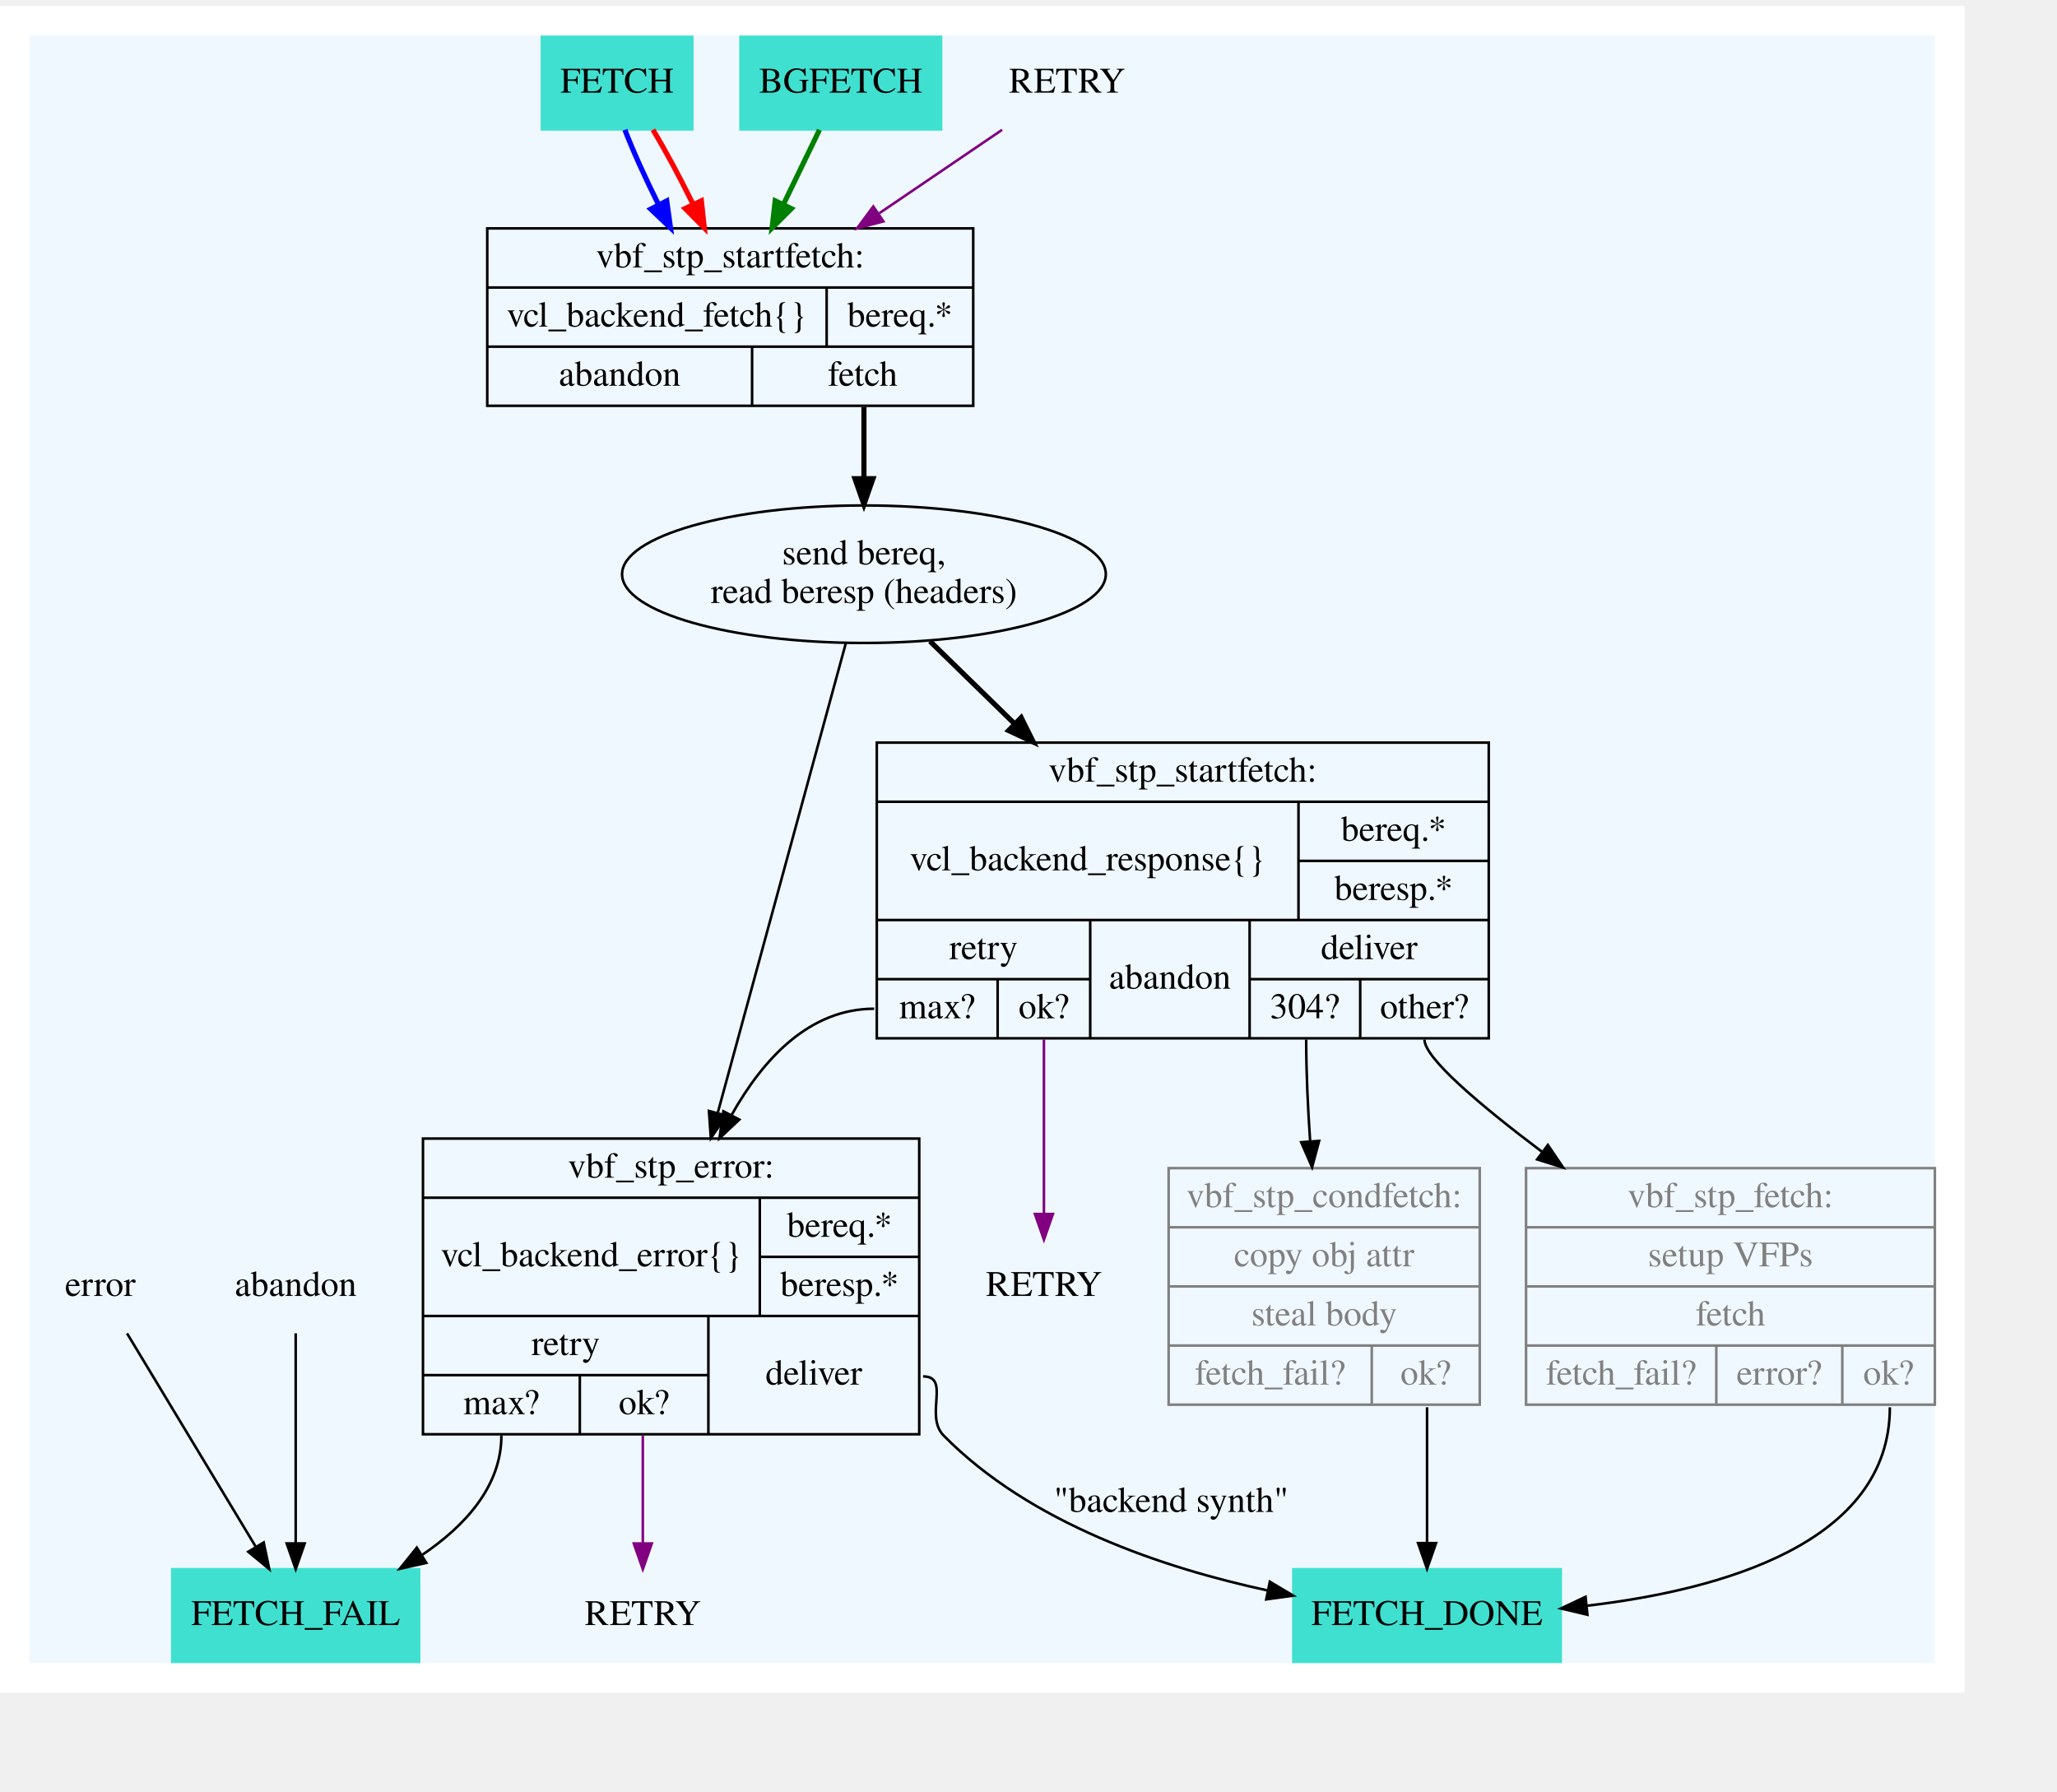
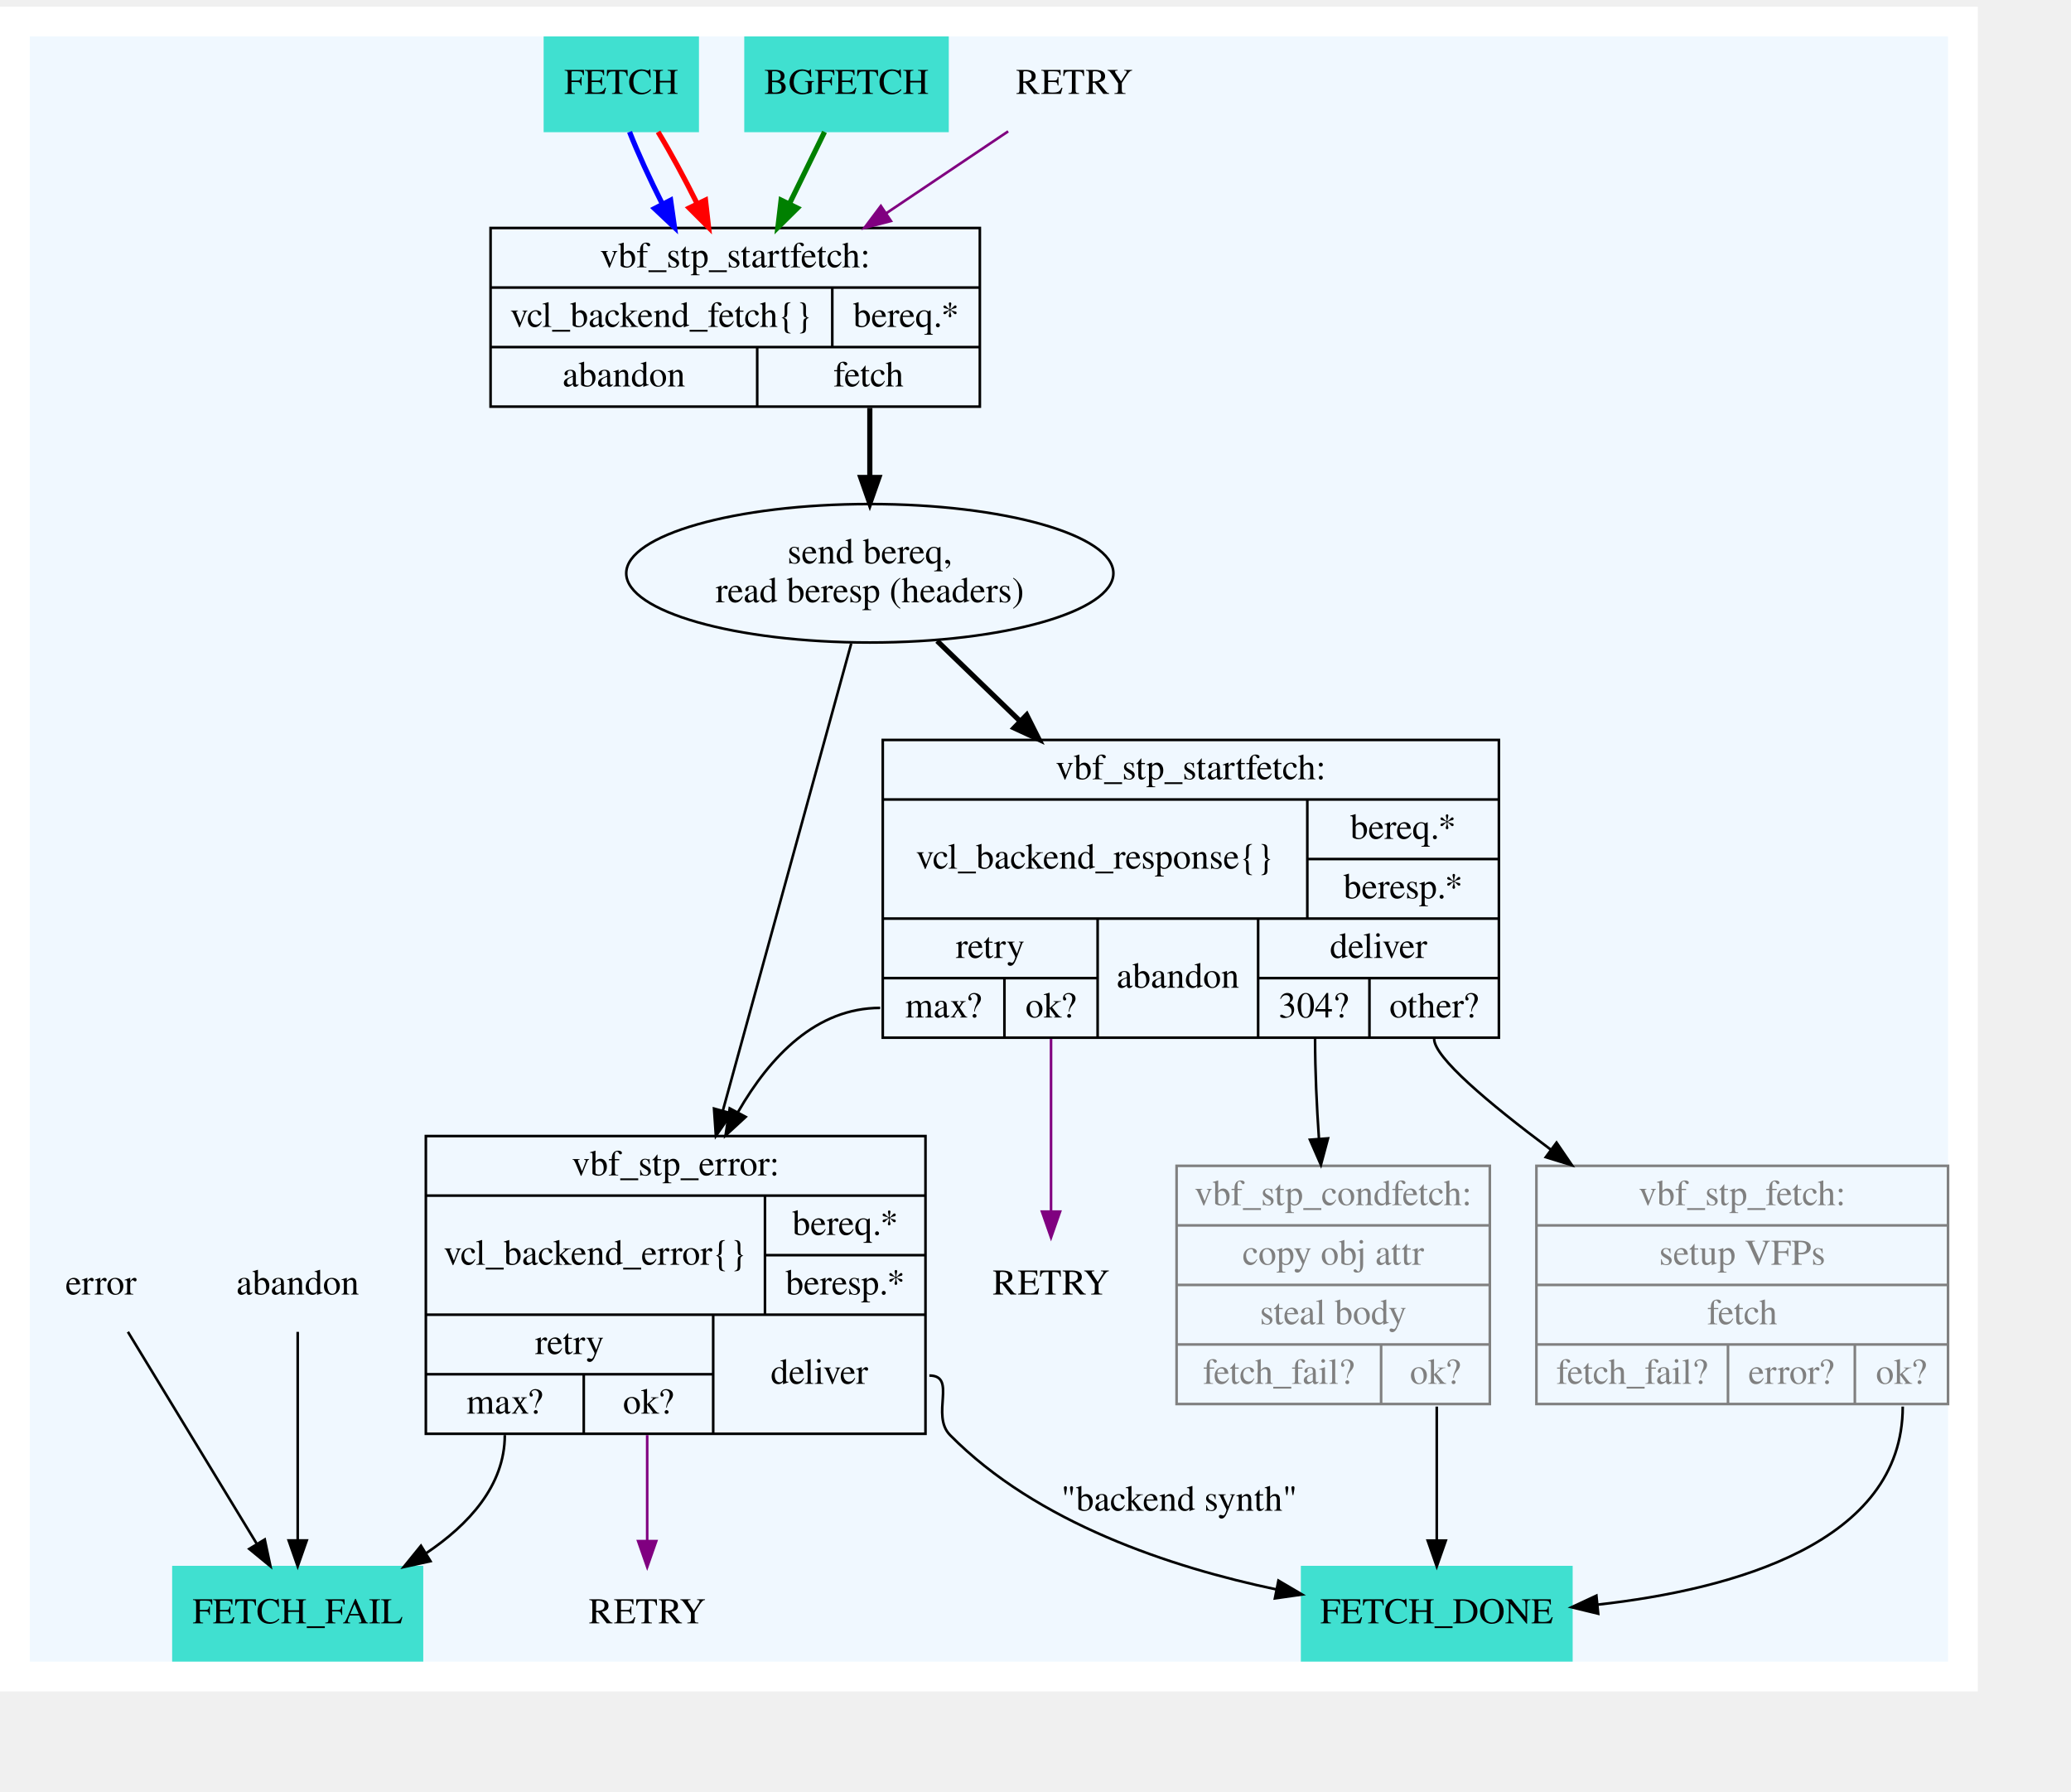
- <svg xmlns="http://www.w3.org/2000/svg" width="836pt" height="728pt" viewBox="36.00 36.00 800.00 692.00">
-   <g id="graph0" class="graph" transform="scale(1 1) rotate(0) translate(40 688)">
-     <polygon fill="white" stroke="none" points="-4,4 -4,-652 760,-652 760,4 -4,4" />
+ <svg xmlns="http://www.w3.org/2000/svg" width="836pt" height="723pt" viewBox="36.00 36.00 800.00 686.74">
+   <g id="graph0" class="graph" transform="scale(1 1) rotate(0) translate(40 682.74)">
+     <polygon fill="white" stroke="none" points="-4,4 -4,-646.74 760,-646.74 760,4 -4,4" />
    <g id="clust1" class="cluster">
-       <polygon fill="aliceblue" stroke="aliceblue" points="8,-8 8,-640 748,-640 748,-8 8,-8" />
+       <polygon fill="aliceblue" stroke="aliceblue" points="8,-8 8,-634.74 748,-634.74 748,-8 8,-8" />
    </g>
    <g id="node1" class="node">
-       <text text-anchor="middle" x="411" y="-618.3" font-family="Times,serif" font-size="14.00">RETRY</text>
+       <text text-anchor="middle" x="411" y="-613.04" font-family="Times,serif" font-size="14.00">RETRY</text>
    </g>
    <g id="node4" class="node">
-       <polygon fill="none" stroke="black" points="185.5,-496.5 185.5,-565.5 374.5,-565.5 374.5,-496.5 185.5,-496.5" />
-       <text text-anchor="middle" x="280" y="-550.3" font-family="Times,serif" font-size="14.00">vbf_stp_startfetch:</text>
-       <polyline fill="none" stroke="black" points="185.5,-542.5 374.5,-542.5 " />
-       <text text-anchor="middle" x="251.5" y="-527.3" font-family="Times,serif" font-size="14.00">vcl_backend_fetch{}</text>
-       <polyline fill="none" stroke="black" points="317.5,-519.5 317.5,-542.5 " />
-       <text text-anchor="middle" x="346" y="-527.3" font-family="Times,serif" font-size="14.00">bereq.*</text>
-       <polyline fill="none" stroke="black" points="185.5,-519.5 374.5,-519.5 " />
-       <text text-anchor="middle" x="237" y="-504.3" font-family="Times,serif" font-size="14.00">abandon</text>
-       <polyline fill="none" stroke="black" points="288.5,-496.5 288.5,-519.5 " />
-       <text text-anchor="middle" x="331.5" y="-504.3" font-family="Times,serif" font-size="14.00">fetch</text>
+       <polygon fill="none" stroke="black" points="185.5,-492.24 185.5,-561.24 374.5,-561.24 374.5,-492.24 185.5,-492.24" />
+       <text text-anchor="middle" x="280" y="-546.04" font-family="Times,serif" font-size="14.00">vbf_stp_startfetch:</text>
+       <polyline fill="none" stroke="black" points="185.5,-538.24 374.5,-538.24 " />
+       <text text-anchor="middle" x="251.5" y="-523.04" font-family="Times,serif" font-size="14.00">vcl_backend_fetch{}</text>
+       <polyline fill="none" stroke="black" points="317.5,-515.24 317.5,-538.24 " />
+       <text text-anchor="middle" x="346" y="-523.04" font-family="Times,serif" font-size="14.00">bereq.*</text>
+       <polyline fill="none" stroke="black" points="185.5,-515.24 374.5,-515.24 " />
+       <text text-anchor="middle" x="237" y="-500.04" font-family="Times,serif" font-size="14.00">abandon</text>
+       <polyline fill="none" stroke="black" points="288.5,-492.24 288.5,-515.24 " />
+       <text text-anchor="middle" x="331.5" y="-500.04" font-family="Times,serif" font-size="14.00">fetch</text>
    </g>
    <g id="edge4" class="edge">
-       <path fill="none" stroke="purple" d="M385.742,-603.84C372.129,-594.592 354.731,-582.772 337.995,-571.401" />
-       <polygon fill="purple" stroke="purple" points="339.566,-568.237 329.327,-565.512 335.632,-574.027 339.566,-568.237" />
+       <path fill="none" stroke="purple" d="M385.431,-598.564C371.989,-589.534 354.918,-578.067 338.449,-567.003" />
+       <polygon fill="purple" stroke="purple" points="340.166,-563.941 329.914,-561.27 336.263,-569.752 340.166,-563.941" />
    </g>
    <g id="node2" class="node">
-       <polygon fill="turquoise" stroke="turquoise" points="362,-640 284,-640 284,-604 362,-604 362,-640" />
-       <text text-anchor="middle" x="323" y="-618.3" font-family="Times,serif" font-size="14.00">BGFETCH</text>
+       <polygon fill="turquoise" stroke="turquoise" points="362,-634.74 284,-634.74 284,-598.74 362,-598.74 362,-634.74" />
+       <text text-anchor="middle" x="323" y="-613.04" font-family="Times,serif" font-size="14.00">BGFETCH</text>
    </g>
    <g id="edge1" class="edge">
-       <path fill="none" stroke="green" stroke-width="2" d="M314.709,-603.84C310.711,-595.564 305.717,-585.228 300.774,-574.998" />
-       <polygon fill="green" stroke="green" stroke-width="2" points="303.781,-573.176 296.279,-565.695 297.478,-576.221 303.781,-573.176" />
+       <path fill="none" stroke="green" stroke-width="2" d="M314.505,-598.354C310.569,-590.301 305.703,-580.342 300.879,-570.468" />
+       <polygon fill="green" stroke="green" stroke-width="2" points="304.023,-568.93 296.488,-561.482 297.733,-572.003 304.023,-568.93" />
    </g>
    <g id="node3" class="node">
-       <polygon fill="turquoise" stroke="turquoise" points="265.25,-640 206.75,-640 206.75,-604 265.25,-604 265.25,-640" />
-       <text text-anchor="middle" x="236" y="-618.3" font-family="Times,serif" font-size="14.00">FETCH</text>
+       <polygon fill="turquoise" stroke="turquoise" points="265.5,-634.74 206.5,-634.74 206.5,-598.74 265.5,-598.74 265.5,-634.74" />
+       <text text-anchor="middle" x="236" y="-613.04" font-family="Times,serif" font-size="14.00">FETCH</text>
    </g>
    <g id="edge2" class="edge">
-       <path fill="none" stroke="blue" stroke-width="2" d="M239.026,-603.84C242.244,-595.479 246.988,-585.017 252.153,-574.685" />
-       <polygon fill="blue" stroke="blue" stroke-width="2" points="255.315,-576.189 256.772,-565.695 249.088,-572.989 255.315,-576.189" />
+       <path fill="none" stroke="blue" stroke-width="2" d="M239.189,-598.354C242.348,-590.301 246.913,-580.342 251.888,-570.468" />
+       <polygon fill="blue" stroke="blue" stroke-width="2" points="255.052,-571.971 256.545,-561.482 248.836,-568.751 255.052,-571.971" />
    </g>
    <g id="edge3" class="edge">
-       <path fill="none" stroke="red" stroke-width="2" d="M249.942,-603.84C254.939,-595.564 260.478,-585.228 265.489,-574.998" />
-       <polygon fill="red" stroke="red" stroke-width="2" points="268.779,-576.229 269.912,-565.695 262.457,-573.223 268.779,-576.229" />
+       <path fill="none" stroke="red" stroke-width="2" d="M250.197,-598.354C255.042,-590.383 260.376,-580.545 265.233,-570.771" />
+       <polygon fill="red" stroke="red" stroke-width="2" points="268.521,-572.01 269.713,-561.482 262.217,-568.969 268.521,-572.01" />
    </g>
    <g id="node5" class="node">
-       <ellipse fill="none" stroke="black" cx="332" cy="-431" rx="94.068" ry="26.741" />
-       <text text-anchor="middle" x="332" y="-434.8" font-family="Times,serif" font-size="14.00">send bereq,</text>
-       <text text-anchor="middle" x="332" y="-419.8" font-family="Times,serif" font-size="14.00">read beresp (headers)</text>
+       <ellipse fill="none" stroke="black" cx="332" cy="-427.87" rx="94.09" ry="26.741" />
+       <text text-anchor="middle" x="332" y="-431.67" font-family="Times,serif" font-size="14.00">send bereq,</text>
+       <text text-anchor="middle" x="332" y="-416.67" font-family="Times,serif" font-size="14.00">read beresp (headers)</text>
    </g>
    <g id="edge5" class="edge">
-       <path fill="none" stroke="black" stroke-width="2" d="M332,-496C332,-487.056 332,-477.408 332,-468.384" />
-       <polygon fill="black" stroke="black" stroke-width="2" points="335.5,-468.156 332,-458.156 328.5,-468.156 335.5,-468.156" />
+       <path fill="none" stroke="black" stroke-width="2" d="M332,-491.74C332,-483.127 332,-473.849 332,-465.136" />
+       <polygon fill="black" stroke="black" stroke-width="2" points="335.5,-464.87 332,-454.87 328.5,-464.87 335.5,-464.87" />
    </g>
    <g id="node6" class="node">
-       <polygon fill="none" stroke="black" points="337,-250.5 337,-365.5 575,-365.5 575,-250.5 337,-250.5" />
-       <text text-anchor="middle" x="456" y="-350.3" font-family="Times,serif" font-size="14.00">vbf_stp_startfetch:</text>
-       <polyline fill="none" stroke="black" points="337,-342.5 575,-342.5 " />
-       <text text-anchor="middle" x="419" y="-315.8" font-family="Times,serif" font-size="14.00">vcl_backend_response{}</text>
-       <polyline fill="none" stroke="black" points="501,-296.5 501,-342.5 " />
-       <text text-anchor="middle" x="538" y="-327.3" font-family="Times,serif" font-size="14.00">bereq.*</text>
-       <polyline fill="none" stroke="black" points="501,-319.5 575,-319.5 " />
-       <text text-anchor="middle" x="538" y="-304.3" font-family="Times,serif" font-size="14.00">beresp.*</text>
-       <polyline fill="none" stroke="black" points="337,-296.5 575,-296.5 " />
-       <text text-anchor="middle" x="378.5" y="-281.3" font-family="Times,serif" font-size="14.00">retry</text>
-       <polyline fill="none" stroke="black" points="337,-273.5 420,-273.5 " />
-       <text text-anchor="middle" x="360.5" y="-258.3" font-family="Times,serif" font-size="14.00">max?</text>
-       <polyline fill="none" stroke="black" points="384,-250.5 384,-273.5 " />
-       <text text-anchor="middle" x="402" y="-258.3" font-family="Times,serif" font-size="14.00">ok?</text>
-       <polyline fill="none" stroke="black" points="420,-250.5 420,-296.5 " />
-       <text text-anchor="middle" x="451" y="-269.8" font-family="Times,serif" font-size="14.00">abandon</text>
-       <polyline fill="none" stroke="black" points="482,-250.5 482,-296.5 " />
-       <text text-anchor="middle" x="528.5" y="-281.3" font-family="Times,serif" font-size="14.00">deliver</text>
-       <polyline fill="none" stroke="black" points="482,-273.5 575,-273.5 " />
-       <text text-anchor="middle" x="503.5" y="-258.3" font-family="Times,serif" font-size="14.00">304?</text>
-       <polyline fill="none" stroke="black" points="525,-250.5 525,-273.5 " />
-       <text text-anchor="middle" x="550" y="-258.3" font-family="Times,serif" font-size="14.00">other?</text>
+       <polygon fill="none" stroke="black" points="337,-248.5 337,-363.5 575,-363.5 575,-248.5 337,-248.5" />
+       <text text-anchor="middle" x="456" y="-348.3" font-family="Times,serif" font-size="14.00">vbf_stp_startfetch:</text>
+       <polyline fill="none" stroke="black" points="337,-340.5 575,-340.5 " />
+       <text text-anchor="middle" x="419" y="-313.8" font-family="Times,serif" font-size="14.00">vcl_backend_response{}</text>
+       <polyline fill="none" stroke="black" points="501,-294.5 501,-340.5 " />
+       <text text-anchor="middle" x="538" y="-325.3" font-family="Times,serif" font-size="14.00">bereq.*</text>
+       <polyline fill="none" stroke="black" points="501,-317.5 575,-317.5 " />
+       <text text-anchor="middle" x="538" y="-302.3" font-family="Times,serif" font-size="14.00">beresp.*</text>
+       <polyline fill="none" stroke="black" points="337,-294.5 575,-294.5 " />
+       <text text-anchor="middle" x="378.5" y="-279.3" font-family="Times,serif" font-size="14.00">retry</text>
+       <polyline fill="none" stroke="black" points="337,-271.5 420,-271.5 " />
+       <text text-anchor="middle" x="360.5" y="-256.3" font-family="Times,serif" font-size="14.00">max?</text>
+       <polyline fill="none" stroke="black" points="384,-248.5 384,-271.5 " />
+       <text text-anchor="middle" x="402" y="-256.3" font-family="Times,serif" font-size="14.00">ok?</text>
+       <polyline fill="none" stroke="black" points="420,-248.5 420,-294.5 " />
+       <text text-anchor="middle" x="451" y="-267.8" font-family="Times,serif" font-size="14.00">abandon</text>
+       <polyline fill="none" stroke="black" points="482,-248.5 482,-294.5 " />
+       <text text-anchor="middle" x="528.5" y="-279.3" font-family="Times,serif" font-size="14.00">deliver</text>
+       <polyline fill="none" stroke="black" points="482,-271.5 575,-271.5 " />
+       <text text-anchor="middle" x="503.5" y="-256.3" font-family="Times,serif" font-size="14.00">304?</text>
+       <polyline fill="none" stroke="black" points="525,-248.5 525,-271.5 " />
+       <text text-anchor="middle" x="550" y="-256.3" font-family="Times,serif" font-size="14.00">other?</text>
    </g>
    <g id="edge6" class="edge">
-       <path fill="none" stroke="black" stroke-width="2" d="M357.693,-404.929C367.386,-395.47 378.907,-384.228 390.59,-372.827" />
-       <polygon fill="black" stroke="black" stroke-width="2" points="393.158,-375.212 397.87,-365.723 388.269,-370.202 393.158,-375.212" />
+       <path fill="none" stroke="black" stroke-width="2" d="M357.994,-401.741C367.432,-392.618 378.573,-381.848 389.897,-370.901" />
+       <polygon fill="black" stroke="black" stroke-width="2" points="392.592,-373.164 397.349,-363.698 387.727,-368.132 392.592,-373.164" />
    </g>
    <g id="node7" class="node">
-       <polygon fill="none" stroke="black" points="160.5,-96.5 160.5,-211.5 353.5,-211.5 353.5,-96.5 160.5,-96.5" />
-       <text text-anchor="middle" x="257" y="-196.3" font-family="Times,serif" font-size="14.00">vbf_stp_error:</text>
-       <polyline fill="none" stroke="black" points="160.5,-188.5 353.5,-188.5 " />
-       <text text-anchor="middle" x="226" y="-161.8" font-family="Times,serif" font-size="14.00">vcl_backend_error{}</text>
-       <polyline fill="none" stroke="black" points="291.5,-142.5 291.5,-188.5 " />
-       <text text-anchor="middle" x="322.5" y="-173.3" font-family="Times,serif" font-size="14.00">bereq.*</text>
-       <polyline fill="none" stroke="black" points="291.5,-165.5 353.5,-165.5 " />
-       <text text-anchor="middle" x="322.5" y="-150.3" font-family="Times,serif" font-size="14.00">beresp.*</text>
-       <polyline fill="none" stroke="black" points="160.5,-142.5 353.5,-142.5 " />
-       <text text-anchor="middle" x="216" y="-127.3" font-family="Times,serif" font-size="14.00">retry</text>
-       <polyline fill="none" stroke="black" points="160.5,-119.5 271.5,-119.5 " />
-       <text text-anchor="middle" x="191" y="-104.3" font-family="Times,serif" font-size="14.00">max?</text>
-       <polyline fill="none" stroke="black" points="221.5,-96.5 221.5,-119.5 " />
-       <text text-anchor="middle" x="246.5" y="-104.3" font-family="Times,serif" font-size="14.00">ok?</text>
-       <polyline fill="none" stroke="black" points="271.5,-96.5 271.5,-142.5 " />
-       <text text-anchor="middle" x="312.5" y="-115.8" font-family="Times,serif" font-size="14.00">deliver</text>
+       <polygon fill="none" stroke="black" points="160.5,-95.5 160.5,-210.5 353.5,-210.5 353.5,-95.5 160.5,-95.5" />
+       <text text-anchor="middle" x="257" y="-195.3" font-family="Times,serif" font-size="14.00">vbf_stp_error:</text>
+       <polyline fill="none" stroke="black" points="160.5,-187.5 353.5,-187.5 " />
+       <text text-anchor="middle" x="226" y="-160.8" font-family="Times,serif" font-size="14.00">vcl_backend_error{}</text>
+       <polyline fill="none" stroke="black" points="291.5,-141.5 291.5,-187.5 " />
+       <text text-anchor="middle" x="322.5" y="-172.3" font-family="Times,serif" font-size="14.00">bereq.*</text>
+       <polyline fill="none" stroke="black" points="291.5,-164.5 353.5,-164.5 " />
+       <text text-anchor="middle" x="322.5" y="-149.3" font-family="Times,serif" font-size="14.00">beresp.*</text>
+       <polyline fill="none" stroke="black" points="160.5,-141.5 353.5,-141.5 " />
+       <text text-anchor="middle" x="216" y="-126.3" font-family="Times,serif" font-size="14.00">retry</text>
+       <polyline fill="none" stroke="black" points="160.5,-118.5 271.5,-118.5 " />
+       <text text-anchor="middle" x="191" y="-103.3" font-family="Times,serif" font-size="14.00">max?</text>
+       <polyline fill="none" stroke="black" points="221.5,-95.5 221.5,-118.5 " />
+       <text text-anchor="middle" x="246.5" y="-103.3" font-family="Times,serif" font-size="14.00">ok?</text>
+       <polyline fill="none" stroke="black" points="271.5,-95.5 271.5,-141.5 " />
+       <text text-anchor="middle" x="312.5" y="-114.8" font-family="Times,serif" font-size="14.00">deliver</text>
    </g>
    <g id="edge7" class="edge">
-       <path fill="none" stroke="black" d="M324.944,-404.129C313.655,-362.735 291.176,-280.313 275.167,-221.614" />
-       <polygon fill="black" stroke="black" points="278.465,-220.404 272.457,-211.677 271.712,-222.246 278.465,-220.404" />
+       <path fill="none" stroke="black" d="M324.809,-400.706C313.493,-359.535 291.178,-278.35 275.238,-220.355" />
+       <polygon fill="black" stroke="black" points="278.564,-219.25 272.539,-210.535 271.814,-221.105 278.564,-219.25" />
    </g>
    <g id="edge9" class="edge">
-       <path fill="none" stroke="black" d="M336,-262C310.926,-262 292.91,-242.749 280.476,-220.578" />
-       <polygon fill="black" stroke="black" points="283.54,-218.885 275.815,-211.633 277.332,-222.119 283.54,-218.885" />
+       <path fill="none" stroke="black" d="M336,-260C311.39,-260 293.536,-241.404 281.097,-219.789" />
+       <polygon fill="black" stroke="black" points="284.055,-217.899 276.26,-210.724 277.879,-221.194 284.055,-217.899" />
    </g>
    <g id="node8" class="node">
-       <text text-anchor="middle" x="402" y="-150.3" font-family="Times,serif" font-size="14.00">RETRY</text>
+       <text text-anchor="middle" x="402" y="-149.3" font-family="Times,serif" font-size="14.00">RETRY</text>
    </g>
    <g id="edge8" class="edge">
-       <path fill="none" stroke="purple" d="M402,-250C402,-227.145 402,-201.197 402,-182.201" />
-       <polygon fill="purple" stroke="purple" points="405.5,-182.162 402,-172.162 398.5,-182.162 405.5,-182.162" />
+       <path fill="none" stroke="purple" d="M402,-248C402,-225.627 402,-200.259 402,-181.52" />
+       <polygon fill="purple" stroke="purple" points="405.5,-181.325 402,-171.325 398.5,-181.325 405.5,-181.325" />
    </g>
    <g id="node9" class="node">
-       <polygon fill="none" stroke="grey" points="450.5,-108 450.5,-200 571.5,-200 571.5,-108 450.5,-108" />
-       <text text-anchor="middle" x="511" y="-184.8" font-family="Times,serif" font-size="14.00" fill="grey">vbf_stp_condfetch:</text>
-       <polyline fill="none" stroke="grey" points="450.5,-177 571.5,-177 " />
-       <text text-anchor="middle" x="511" y="-161.8" font-family="Times,serif" font-size="14.00" fill="grey">copy obj attr</text>
-       <polyline fill="none" stroke="grey" points="450.5,-154 571.5,-154 " />
-       <text text-anchor="middle" x="511" y="-138.8" font-family="Times,serif" font-size="14.00" fill="grey">steal body</text>
-       <polyline fill="none" stroke="grey" points="450.5,-131 571.5,-131 " />
-       <text text-anchor="middle" x="490" y="-115.8" font-family="Times,serif" font-size="14.00" fill="grey">fetch_fail?</text>
-       <polyline fill="none" stroke="grey" points="529.5,-108 529.5,-131 " />
-       <text text-anchor="middle" x="550.5" y="-115.8" font-family="Times,serif" font-size="14.00" fill="grey">ok?</text>
+       <polygon fill="none" stroke="grey" points="450.5,-107 450.5,-199 571.5,-199 571.5,-107 450.5,-107" />
+       <text text-anchor="middle" x="511" y="-183.8" font-family="Times,serif" font-size="14.00" fill="grey">vbf_stp_condfetch:</text>
+       <polyline fill="none" stroke="grey" points="450.5,-176 571.5,-176 " />
+       <text text-anchor="middle" x="511" y="-160.8" font-family="Times,serif" font-size="14.00" fill="grey">copy obj attr</text>
+       <polyline fill="none" stroke="grey" points="450.5,-153 571.5,-153 " />
+       <text text-anchor="middle" x="511" y="-137.8" font-family="Times,serif" font-size="14.00" fill="grey">steal body</text>
+       <polyline fill="none" stroke="grey" points="450.5,-130 571.5,-130 " />
+       <text text-anchor="middle" x="490" y="-114.8" font-family="Times,serif" font-size="14.00" fill="grey">fetch_fail?</text>
+       <polyline fill="none" stroke="grey" points="529.5,-107 529.5,-130 " />
+       <text text-anchor="middle" x="550.5" y="-114.8" font-family="Times,serif" font-size="14.00" fill="grey">ok?</text>
    </g>
    <g id="edge10" class="edge">
-       <path fill="none" stroke="black" d="M504,-250C504,-237.212 504.639,-223.481 505.53,-210.544" />
-       <polygon fill="black" stroke="black" points="509.035,-210.606 506.292,-200.373 502.055,-210.083 509.035,-210.606" />
+       <path fill="none" stroke="black" d="M504,-248C504,-235.475 504.626,-222.036 505.503,-209.351" />
+       <polygon fill="black" stroke="black" points="508.994,-209.604 506.253,-199.37 502.013,-209.08 508.994,-209.604" />
    </g>
    <g id="node10" class="node">
-       <polygon fill="none" stroke="grey" points="589.5,-108 589.5,-200 748.5,-200 748.5,-108 589.5,-108" />
-       <text text-anchor="middle" x="669" y="-184.8" font-family="Times,serif" font-size="14.00" fill="grey">vbf_stp_fetch:</text>
-       <polyline fill="none" stroke="grey" points="589.5,-177 748.5,-177 " />
-       <text text-anchor="middle" x="669" y="-161.8" font-family="Times,serif" font-size="14.00" fill="grey">setup VFPs</text>
-       <polyline fill="none" stroke="grey" points="589.5,-154 748.5,-154 " />
-       <text text-anchor="middle" x="669" y="-138.8" font-family="Times,serif" font-size="14.00" fill="grey">fetch</text>
-       <polyline fill="none" stroke="grey" points="589.5,-131 748.5,-131 " />
-       <text text-anchor="middle" x="626.5" y="-115.8" font-family="Times,serif" font-size="14.00" fill="grey">fetch_fail?</text>
-       <polyline fill="none" stroke="grey" points="663.5,-108 663.5,-131 " />
-       <text text-anchor="middle" x="688" y="-115.8" font-family="Times,serif" font-size="14.00" fill="grey">error?</text>
-       <polyline fill="none" stroke="grey" points="712.5,-108 712.5,-131 " />
-       <text text-anchor="middle" x="730.5" y="-115.8" font-family="Times,serif" font-size="14.00" fill="grey">ok?</text>
+       <polygon fill="none" stroke="grey" points="589.5,-107 589.5,-199 748.5,-199 748.5,-107 589.5,-107" />
+       <text text-anchor="middle" x="669" y="-183.8" font-family="Times,serif" font-size="14.00" fill="grey">vbf_stp_fetch:</text>
+       <polyline fill="none" stroke="grey" points="589.5,-176 748.5,-176 " />
+       <text text-anchor="middle" x="669" y="-160.8" font-family="Times,serif" font-size="14.00" fill="grey">setup VFPs</text>
+       <polyline fill="none" stroke="grey" points="589.5,-153 748.5,-153 " />
+       <text text-anchor="middle" x="669" y="-137.8" font-family="Times,serif" font-size="14.00" fill="grey">fetch</text>
+       <polyline fill="none" stroke="grey" points="589.5,-130 748.5,-130 " />
+       <text text-anchor="middle" x="626.5" y="-114.8" font-family="Times,serif" font-size="14.00" fill="grey">fetch_fail?</text>
+       <polyline fill="none" stroke="grey" points="663.5,-107 663.5,-130 " />
+       <text text-anchor="middle" x="688" y="-114.8" font-family="Times,serif" font-size="14.00" fill="grey">error?</text>
+       <polyline fill="none" stroke="grey" points="712.5,-107 712.5,-130 " />
+       <text text-anchor="middle" x="730.5" y="-114.8" font-family="Times,serif" font-size="14.00" fill="grey">ok?</text>
    </g>
    <g id="edge11" class="edge">
-       <path fill="none" stroke="black" d="M550,-250C550,-242.844 571.29,-224.745 595.86,-206.241" />
-       <polygon fill="black" stroke="black" points="597.999,-209.012 603.929,-200.233 593.818,-203.398 597.999,-209.012" />
+       <path fill="none" stroke="black" d="M550,-248C550,-240.963 570.756,-223.409 594.93,-205.349" />
+       <polygon fill="black" stroke="black" points="597.268,-207.974 603.235,-199.219 593.111,-202.342 597.268,-207.974" />
    </g>
    <g id="node11" class="node">
      <polygon fill="turquoise" stroke="turquoise" points="603,-44 499,-44 499,-8 603,-8 603,-44" />
      <text text-anchor="middle" x="551" y="-22.3" font-family="Times,serif" font-size="14.00">FETCH_DONE</text>
    </g>
    <g id="edge15" class="edge">
-       <path fill="none" stroke="black" d="M355,-119C365.823,-119 355.412,-103.718 363,-96 396.551,-61.873 448.376,-44.496 489.123,-35.724" />
-       <polygon fill="black" stroke="black" points="489.857,-39.147 498.959,-33.725 488.462,-32.287 489.857,-39.147" />
-       <text text-anchor="middle" x="451.5" y="-66.3" font-family="Times,serif" font-size="14.00">"backend synth"</text>
+       <path fill="none" stroke="black" d="M355,-118C365.823,-118 355.394,-102.7 363,-95 396.574,-61.01 448.397,-43.912 489.137,-35.368" />
+       <polygon fill="black" stroke="black" points="489.84,-38.797 498.972,-33.425 488.483,-31.93 489.84,-38.797" />
+       <text text-anchor="middle" x="451.5" y="-65.8" font-family="Times,serif" font-size="14.00">"backend synth"</text>
    </g>
    <g id="node13" class="node">
      <polygon fill="turquoise" stroke="turquoise" points="159,-44 63,-44 63,-8 159,-8 159,-44" />
      <text text-anchor="middle" x="111" y="-22.3" font-family="Times,serif" font-size="14.00">FETCH_FAIL</text>
    </g>
    <g id="edge17" class="edge">
-       <path fill="none" stroke="black" d="M191,-96C191,-76.164 176.723,-60.774 160.231,-49.612" />
-       <polygon fill="black" stroke="black" points="161.808,-46.472 151.469,-44.16 158.11,-52.415 161.808,-46.472" />
+       <path fill="none" stroke="black" d="M191,-95C191,-75.442 176.947,-60.333 160.62,-49.379" />
+       <polygon fill="black" stroke="black" points="162.287,-46.295 151.937,-44.029 158.614,-52.255 162.287,-46.295" />
    </g>
    <g id="node14" class="node">
      <text text-anchor="middle" x="246" y="-22.3" font-family="Times,serif" font-size="14.00">RETRY</text>
    </g>
    <g id="edge16" class="edge">
-       <path fill="none" stroke="purple" d="M246,-96C246,-82.288 246,-67.042 246,-54.377" />
-       <polygon fill="purple" stroke="purple" points="249.5,-54.014 246,-44.014 242.5,-54.014 249.5,-54.014" />
+       <path fill="none" stroke="purple" d="M246,-95C246,-81.578 246,-66.665 246,-54.233" />
+       <polygon fill="purple" stroke="purple" points="249.5,-54.047 246,-44.047 242.5,-54.047 249.5,-54.047" />
    </g>
    <g id="edge13" class="edge">
-       <path fill="none" stroke="black" d="M551,-107C551,-89.565 551,-69.993 551,-54.572" />
-       <polygon fill="black" stroke="black" points="554.5,-54.166 551,-44.166 547.5,-54.166 554.5,-54.166" />
+       <path fill="none" stroke="black" d="M551,-106C551,-88.893 551,-69.703 551,-54.52" />
+       <polygon fill="black" stroke="black" points="554.5,-54.26 551,-44.26 547.5,-54.26 554.5,-54.26" />
    </g>
    <g id="edge12" class="edge">
-       <path fill="none" stroke="black" d="M731,-107C731,-54.101 665.279,-35.921 613.261,-29.816" />
-       <polygon fill="black" stroke="black" points="613.373,-26.309 603.063,-28.75 612.645,-33.271 613.373,-26.309" />
+       <path fill="none" stroke="black" d="M731,-106C731,-53.209 665.279,-35.372 613.261,-29.521" />
+       <polygon fill="black" stroke="black" points="613.361,-26.014 603.063,-28.504 612.667,-32.98 613.361,-26.014" />
    </g>
    <g id="node12" class="node">
-       <text text-anchor="middle" x="35" y="-150.3" font-family="Times,serif" font-size="14.00">error</text>
+       <text text-anchor="middle" x="35" y="-149.3" font-family="Times,serif" font-size="14.00">error</text>
    </g>
    <g id="edge14" class="edge">
-       <path fill="none" stroke="black" d="M45.408,-135.744C58.313,-114.349 80.43,-77.682 95.375,-52.904" />
-       <polygon fill="black" stroke="black" points="98.55,-54.418 100.718,-44.047 92.556,-50.802 98.55,-54.418" />
+       <path fill="none" stroke="black" d="M45.408,-134.881C58.241,-113.774 80.183,-77.685 95.124,-53.112" />
+       <polygon fill="black" stroke="black" points="98.269,-54.676 100.474,-44.313 92.288,-51.039 98.269,-54.676" />
    </g>
    <g id="node15" class="node">
-       <text text-anchor="middle" x="111" y="-150.3" font-family="Times,serif" font-size="14.00">abandon</text>
+       <text text-anchor="middle" x="111" y="-149.3" font-family="Times,serif" font-size="14.00">abandon</text>
    </g>
    <g id="edge18" class="edge">
-       <path fill="none" stroke="black" d="M111,-135.744C111,-114.726 111,-78.969 111,-54.225" />
-       <polygon fill="black" stroke="black" points="114.5,-54.047 111,-44.047 107.5,-54.047 114.5,-54.047" />
+       <path fill="none" stroke="black" d="M111,-134.881C111,-114.146 111,-78.953 111,-54.422" />
+       <polygon fill="black" stroke="black" points="114.5,-54.313 111,-44.313 107.5,-54.313 114.5,-54.313" />
    </g>
  </g>
</svg>
